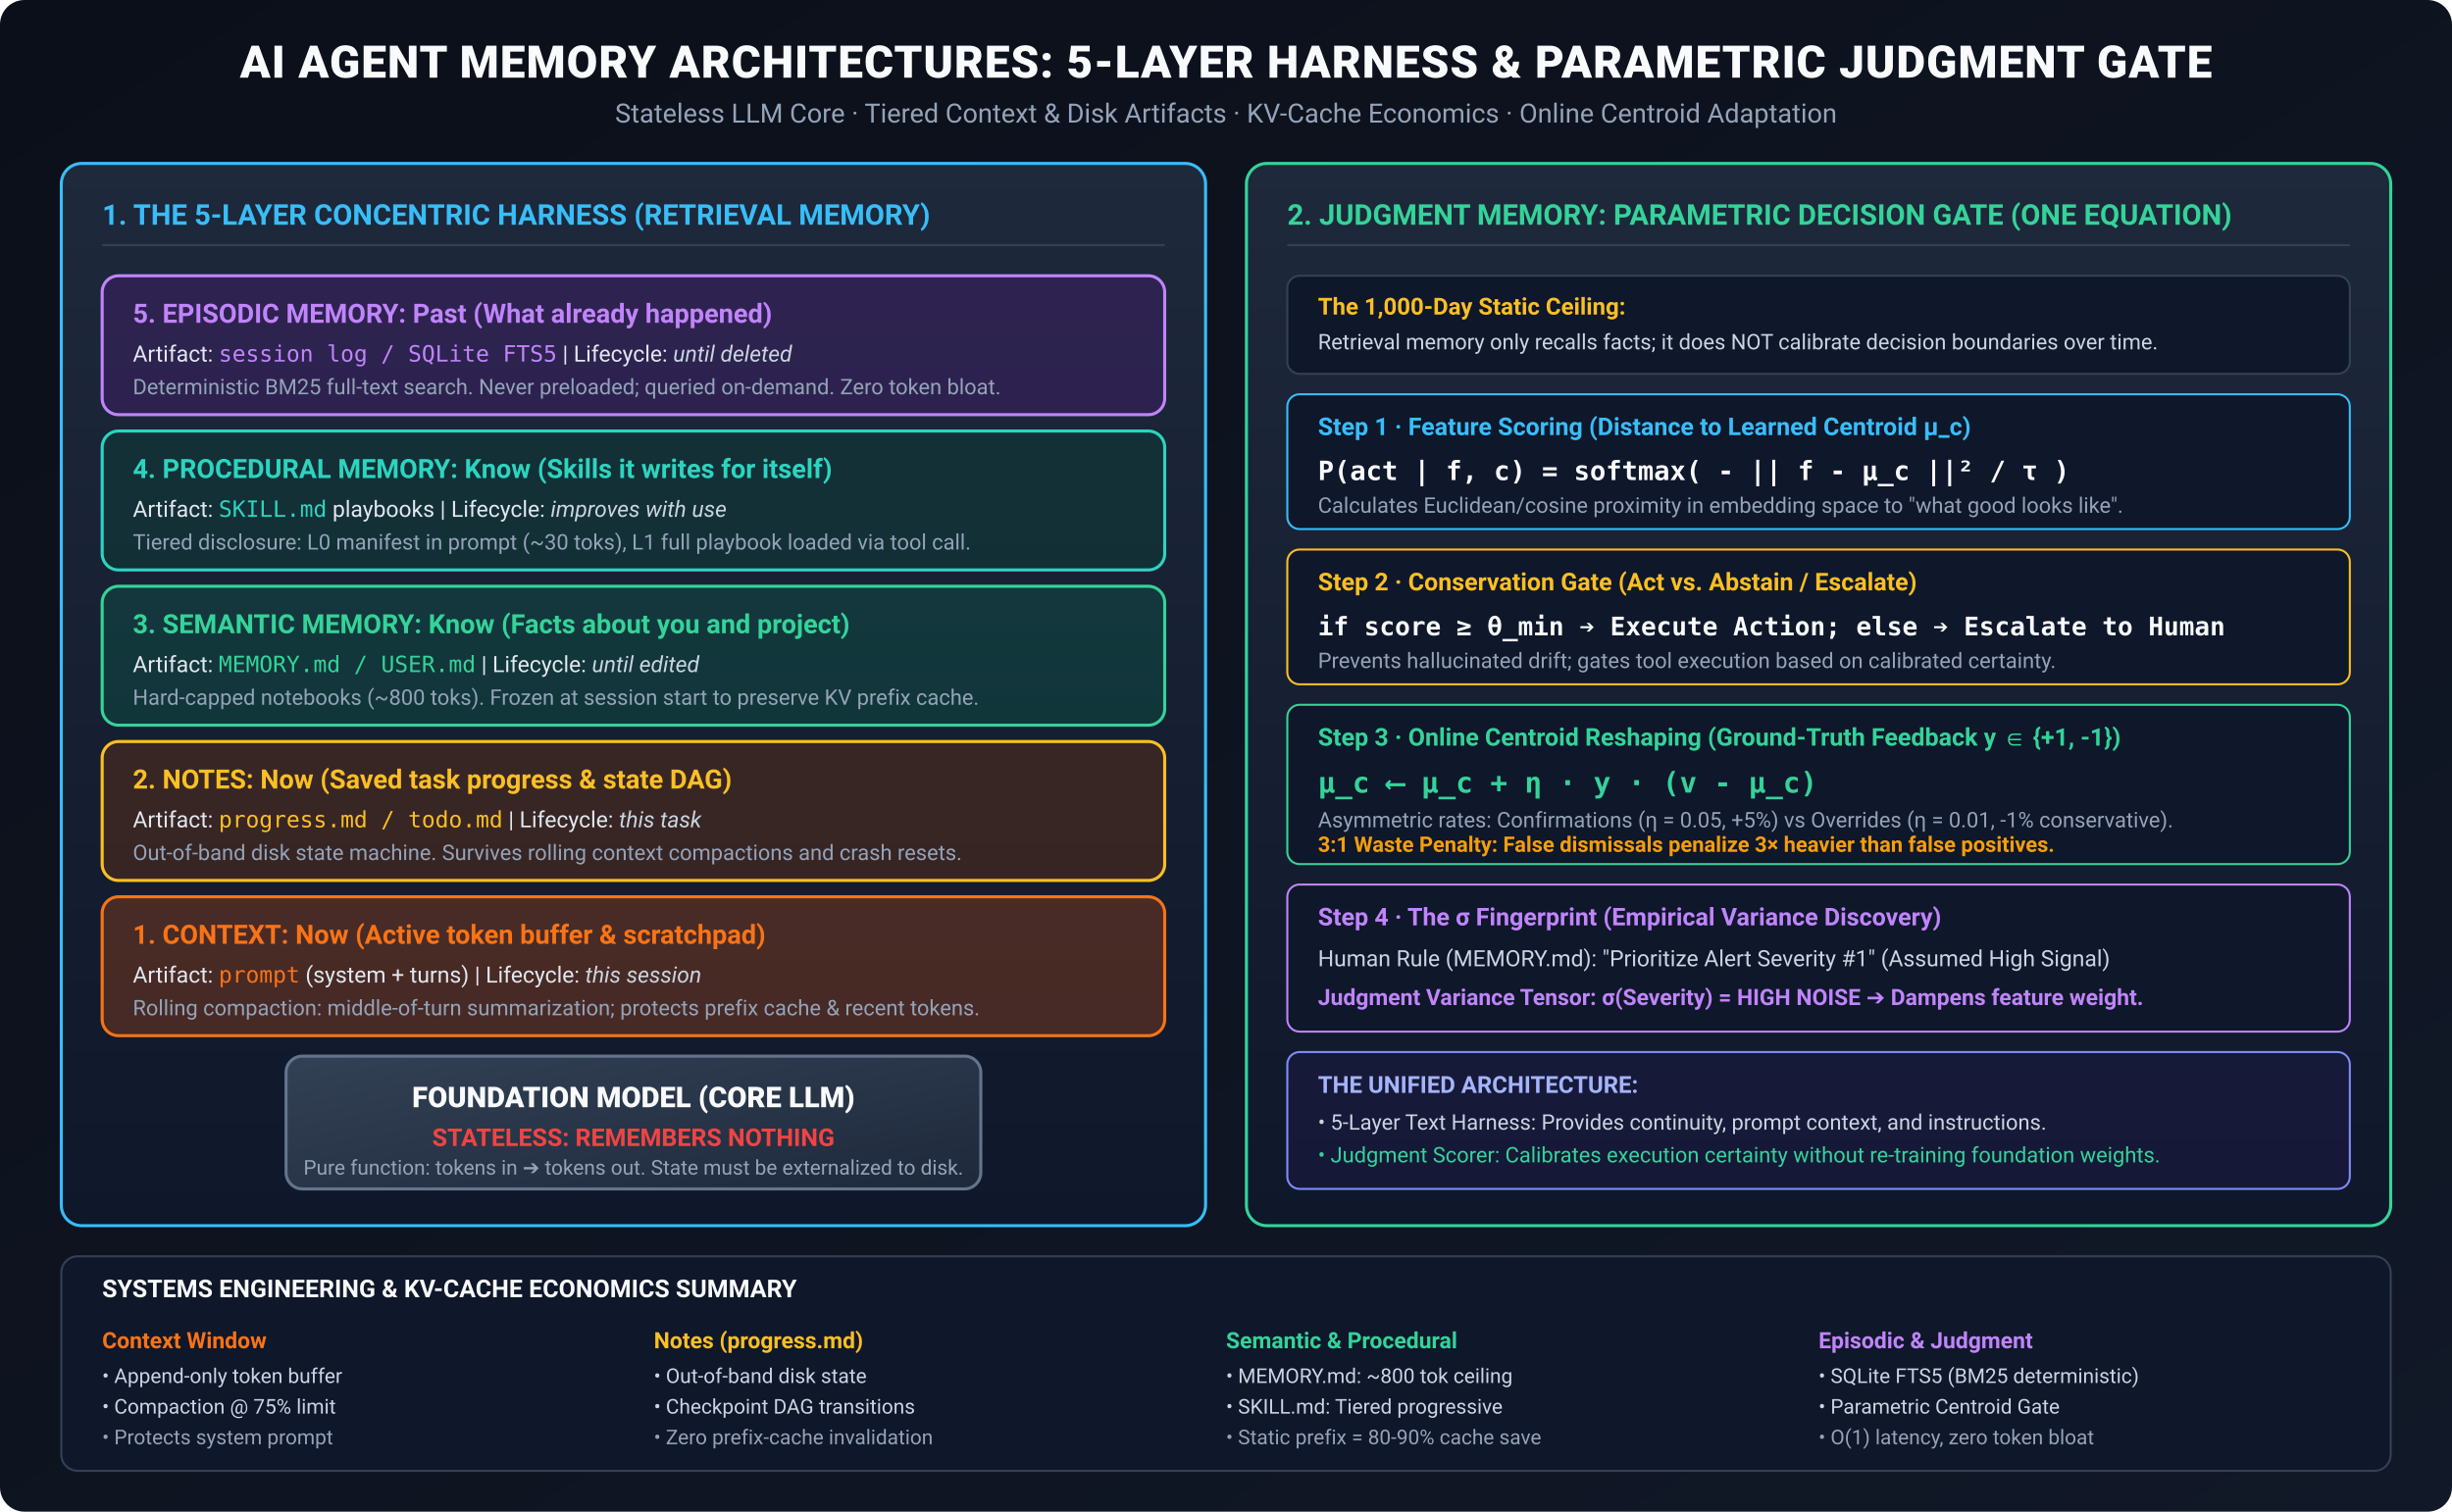
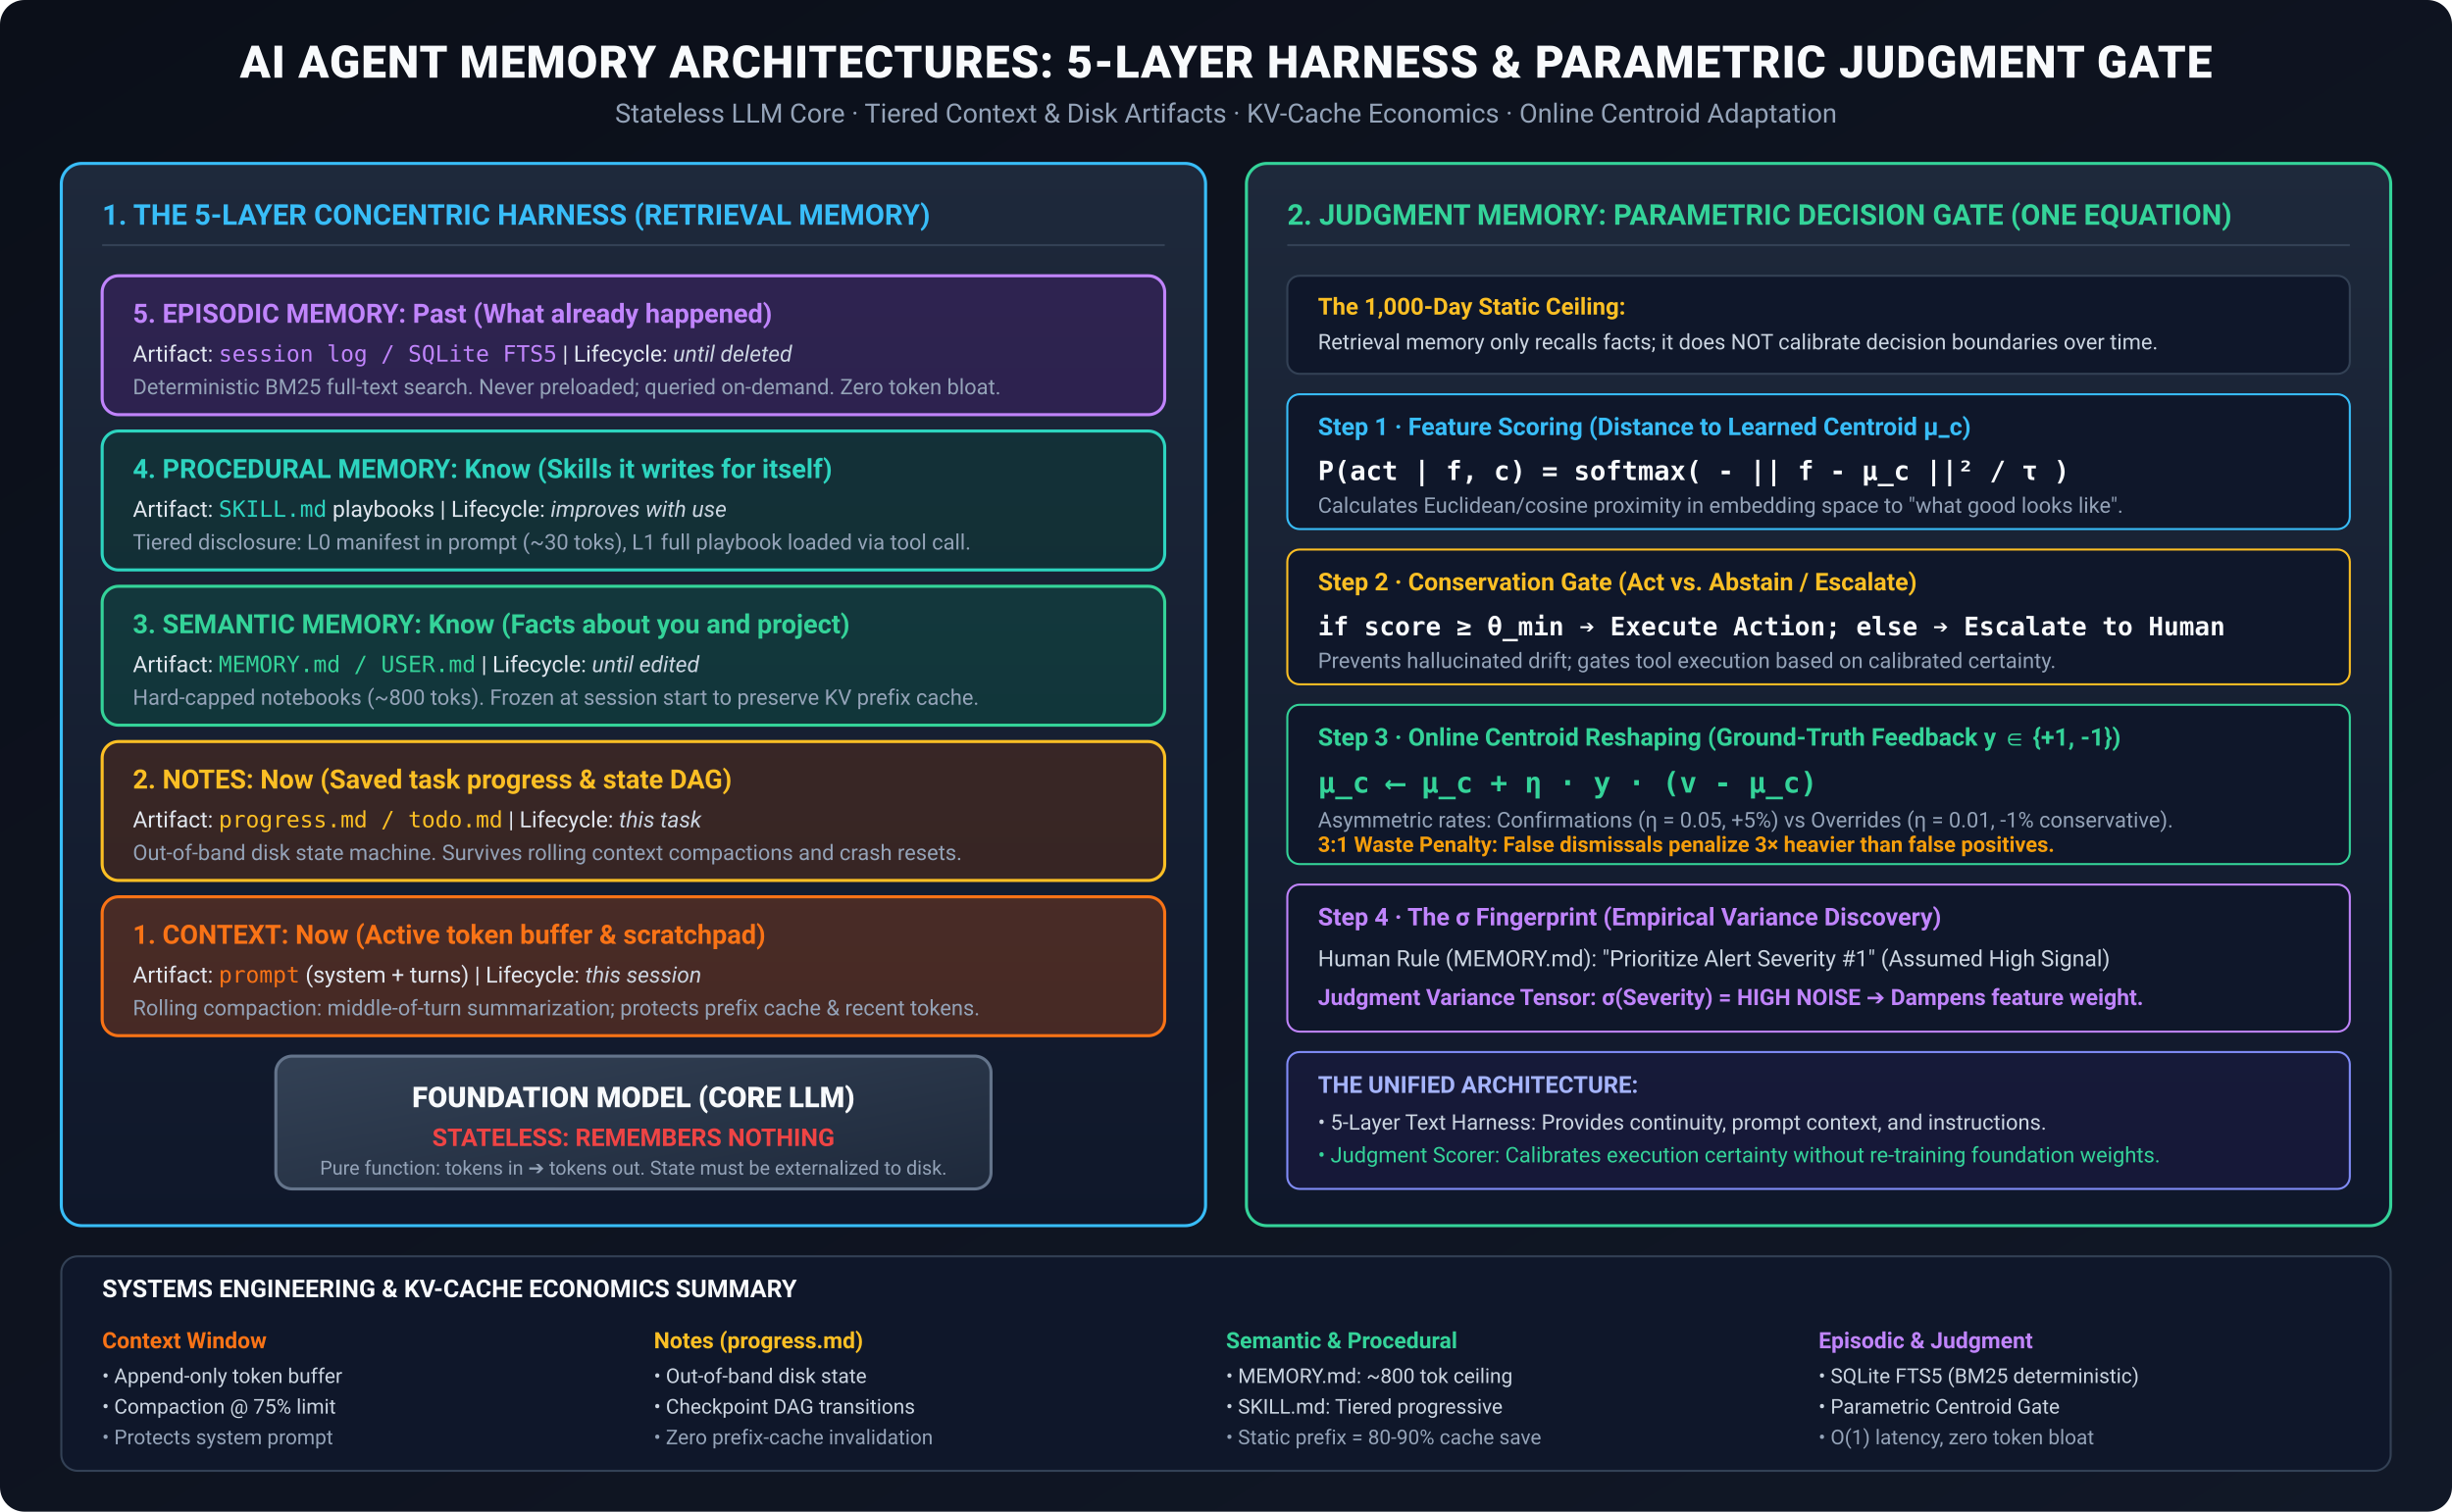
<svg xmlns="http://www.w3.org/2000/svg" viewBox="0 0 1200 740" width="100%" height="100%">
  <defs>
    <linearGradient id="bgGrad" x1="0%" y1="0%" x2="100%" y2="100%">
      <stop offset="0%" stop-color="#0b0f19" />
      <stop offset="100%" stop-color="#111827" />
    </linearGradient>
    <linearGradient id="cardGrad" x1="0%" y1="0%" x2="0%" y2="100%">
      <stop offset="0%" stop-color="#1e293b" />
      <stop offset="100%" stop-color="#0f172a" />
    </linearGradient>
    <linearGradient id="coreGrad" x1="0%" y1="0%" x2="100%" y2="100%">
      <stop offset="0%" stop-color="#334155" />
      <stop offset="100%" stop-color="#1e293b" />
    </linearGradient>
    <marker id="arrowCyan" viewBox="0 0 10 10" refX="8" refY="5" markerWidth="6" markerHeight="6" orient="auto-start-reverse">
      <path d="M 0 1 L 10 5 L 0 9 z" fill="#38bdf8" />
    </marker>
    <marker id="arrowEmerald" viewBox="0 0 10 10" refX="8" refY="5" markerWidth="6" markerHeight="6" orient="auto-start-reverse">
      <path d="M 0 1 L 10 5 L 0 9 z" fill="#34d399" />
    </marker>
    <marker id="arrowAmber" viewBox="0 0 10 10" refX="8" refY="5" markerWidth="6" markerHeight="6" orient="auto-start-reverse">
      <path d="M 0 1 L 10 5 L 0 9 z" fill="#fbbf24" />
    </marker>
    <marker id="arrowPurple" viewBox="0 0 10 10" refX="8" refY="5" markerWidth="6" markerHeight="6" orient="auto-start-reverse">
      <path d="M 0 1 L 10 5 L 0 9 z" fill="#c084fc" />
    </marker>
  </defs>
  <style>
    text { font-family: system-ui, -apple-system, 'Segoe UI', Roboto, Helvetica, Arial, sans-serif; }
    .mono { font-family: ui-monospace, SFMono-Regular, Menlo, Monaco, Consolas, monospace; }
  </style>
  <rect width="1200" height="740" fill="url(#bgGrad)" rx="12" />
  <text x="600" y="38" fill="#f8fafc" font-size="22" font-weight="800" text-anchor="middle" letter-spacing="0.5">
    AI AGENT MEMORY ARCHITECTURES: 5-LAYER HARNESS &amp; PARAMETRIC JUDGMENT GATE
  </text>
  <text x="600" y="60" fill="#94a3b8" font-size="13" text-anchor="middle">
    Stateless LLM Core · Tiered Context &amp; Disk Artifacts · KV-Cache Economics · Online Centroid Adaptation
  </text>
  <rect x="30" y="80" width="560" height="520" rx="10" fill="url(#cardGrad)" stroke="#38bdf8" stroke-width="1.5" />
  <text x="50" y="110" fill="#38bdf8" font-size="14" font-weight="700">1. THE 5-LAYER CONCENTRIC HARNESS (RETRIEVAL MEMORY)</text>
  <line x1="50" y1="120" x2="570" y2="120" stroke="#334155" stroke-width="1" />
  <rect x="50" y="135" width="520" height="68" rx="8" fill="#581c87" fill-opacity="0.3" stroke="#c084fc" stroke-width="1.5" />
  <text x="65" y="158" fill="#c084fc" font-size="13" font-weight="700">5. EPISODIC MEMORY: Past (What already happened)</text>
  <text x="65" y="177" fill="#e2e8f0" font-size="11">Artifact: <tspan fill="#c084fc" class="mono">session log / SQLite FTS5</tspan> | Lifecycle: <tspan fill="#cbd5e1" font-style="italic">until deleted</tspan>
  </text>
  <text x="65" y="193" fill="#94a3b8" font-size="10.5">Deterministic BM25 full-text search. Never preloaded; queried on-demand. Zero token bloat.</text>
  <rect x="50" y="211" width="520" height="68" rx="8" fill="#064e3b" fill-opacity="0.3" stroke="#2dd4bf" stroke-width="1.5" />
  <text x="65" y="234" fill="#2dd4bf" font-size="13" font-weight="700">4. PROCEDURAL MEMORY: Know (Skills it writes for itself)</text>
  <text x="65" y="253" fill="#e2e8f0" font-size="11">Artifact: <tspan fill="#2dd4bf" class="mono">SKILL.md</tspan> playbooks | Lifecycle: <tspan fill="#cbd5e1" font-style="italic">improves with use</tspan>
  </text>
  <text x="65" y="269" fill="#94a3b8" font-size="10.5">Tiered disclosure: L0 manifest in prompt (~30 toks), L1 full playbook loaded via tool call.</text>
  <rect x="50" y="287" width="520" height="68" rx="8" fill="#047857" fill-opacity="0.25" stroke="#34d399" stroke-width="1.5" />
  <text x="65" y="310" fill="#34d399" font-size="13" font-weight="700">3. SEMANTIC MEMORY: Know (Facts about you and project)</text>
  <text x="65" y="329" fill="#e2e8f0" font-size="11">Artifact: <tspan fill="#34d399" class="mono">MEMORY.md / USER.md</tspan> | Lifecycle: <tspan fill="#cbd5e1" font-style="italic">until edited</tspan>
  </text>
  <text x="65" y="345" fill="#94a3b8" font-size="10.5">Hard-capped notebooks (~800 toks). Frozen at session start to preserve KV prefix cache.</text>
  <rect x="50" y="363" width="520" height="68" rx="8" fill="#78350f" fill-opacity="0.35" stroke="#fbbf24" stroke-width="1.5" />
  <text x="65" y="386" fill="#fbbf24" font-size="13" font-weight="700">2. NOTES: Now (Saved task progress &amp; state DAG)</text>
  <text x="65" y="405" fill="#e2e8f0" font-size="11">Artifact: <tspan fill="#fbbf24" class="mono">progress.md / todo.md</tspan> | Lifecycle: <tspan fill="#cbd5e1" font-style="italic">this task</tspan>
  </text>
  <text x="65" y="421" fill="#94a3b8" font-size="10.5">Out-of-band disk state machine. Survives rolling context compactions and crash resets.</text>
  <rect x="50" y="439" width="520" height="68" rx="8" fill="#ea580c" fill-opacity="0.25" stroke="#f97316" stroke-width="1.5" />
  <text x="65" y="462" fill="#f97316" font-size="13" font-weight="700">1. CONTEXT: Now (Active token buffer &amp; scratchpad)</text>
  <text x="65" y="481" fill="#e2e8f0" font-size="11">Artifact: <tspan fill="#f97316" class="mono">prompt</tspan> (system + turns) | Lifecycle: <tspan fill="#cbd5e1" font-style="italic">this session</tspan>
  </text>
  <text x="65" y="497" fill="#94a3b8" font-size="10.5">Rolling compaction: middle-of-turn summarization; protects prefix cache &amp; recent tokens.</text>
-   <rect x="140" y="517" width="340" height="65" rx="8" fill="url(#coreGrad)" stroke="#64748b" stroke-width="1.5" />
+   <rect x="135" y="517" width="350" height="65" rx="8" fill="url(#coreGrad)" stroke="#64748b" stroke-width="1.5" />
  <text x="310" y="542" fill="#f8fafc" font-size="14" font-weight="800" text-anchor="middle">FOUNDATION MODEL (CORE LLM)</text>
  <text x="310" y="561" fill="#ef4444" font-size="12" font-weight="700" text-anchor="middle">STATELESS: REMEMBERS NOTHING</text>
-   <text x="310" y="575" fill="#94a3b8" font-size="10" text-anchor="middle">Pure function: tokens in ➔ tokens out. State must be externalized to disk.</text>
+   <text x="310" y="575" fill="#94a3b8" font-size="9.5" text-anchor="middle">Pure function: tokens in ➔ tokens out. State must be externalized to disk.</text>
  <rect x="610" y="80" width="560" height="520" rx="10" fill="url(#cardGrad)" stroke="#34d399" stroke-width="1.5" />
  <text x="630" y="110" fill="#34d399" font-size="14" font-weight="700">2. JUDGMENT MEMORY: PARAMETRIC DECISION GATE (ONE EQUATION)</text>
  <line x1="630" y1="120" x2="1150" y2="120" stroke="#334155" stroke-width="1" />
  <rect x="630" y="135" width="520" height="48" rx="6" fill="#0f172a" stroke="#334155" stroke-width="1" />
  <text x="645" y="154" fill="#fbbf24" font-size="11.5" font-weight="700">The 1,000-Day Static Ceiling:</text>
  <text x="645" y="171" fill="#cbd5e1" font-size="10.5">Retrieval memory only recalls facts; it does NOT calibrate decision boundaries over time.</text>
  <rect x="630" y="193" width="520" height="66" rx="6" fill="#0f172a" stroke="#38bdf8" stroke-width="1" />
  <text x="645" y="213" fill="#38bdf8" font-size="12" font-weight="700">Step 1 · Feature Scoring (Distance to Learned Centroid μ_c)</text>
  <text x="645" y="235" fill="#f8fafc" font-size="13" font-weight="600" class="mono">P(act | f, c) = softmax( - || f - μ_c ||² / τ )</text>
  <text x="645" y="251" fill="#94a3b8" font-size="10.5">Calculates Euclidean/cosine proximity in embedding space to "what good looks like".</text>
  <rect x="630" y="269" width="520" height="66" rx="6" fill="#0f172a" stroke="#fbbf24" stroke-width="1" />
  <text x="645" y="289" fill="#fbbf24" font-size="12" font-weight="700">Step 2 · Conservation Gate (Act vs. Abstain / Escalate)</text>
  <text x="645" y="311" fill="#f8fafc" font-size="12.5" font-weight="600" class="mono">if score ≥ θ_min ➔ Execute Action; else ➔ Escalate to Human</text>
  <text x="645" y="327" fill="#94a3b8" font-size="10.5">Prevents hallucinated drift; gates tool execution based on calibrated certainty.</text>
  <rect x="630" y="345" width="520" height="78" rx="6" fill="#0f172a" stroke="#34d399" stroke-width="1" />
  <text x="645" y="365" fill="#34d399" font-size="12" font-weight="700">Step 3 · Online Centroid Reshaping (Ground-Truth Feedback y ∈ {+1, -1})</text>
  <text x="645" y="388" fill="#34d399" font-size="14" font-weight="700" class="mono">μ_c ⟵ μ_c + η · y · (v - μ_c)</text>
  <text x="645" y="405" fill="#94a3b8" font-size="10.5">Asymmetric rates: Confirmations (η = 0.05, +5%) vs Overrides (η = 0.01, -1% conservative).</text>
  <text x="645" y="417" fill="#f59e0b" font-size="10.5" font-weight="600">3:1 Waste Penalty: False dismissals penalize 3× heavier than false positives.</text>
  <rect x="630" y="433" width="520" height="72" rx="6" fill="#0f172a" stroke="#c084fc" stroke-width="1" />
  <text x="645" y="453" fill="#c084fc" font-size="12" font-weight="700">Step 4 · The σ Fingerprint (Empirical Variance Discovery)</text>
  <text x="645" y="473" fill="#cbd5e1" font-size="11">Human Rule (MEMORY.md): "Prioritize Alert Severity #1" (Assumed High Signal)</text>
  <text x="645" y="492" fill="#c084fc" font-size="11" font-weight="600">Judgment Variance Tensor: σ(Severity) = HIGH NOISE ➔ Dampens feature weight.</text>
  <rect x="630" y="515" width="520" height="67" rx="6" fill="#1e1b4b" fill-opacity="0.4" stroke="#818cf8" stroke-width="1" />
  <text x="645" y="535" fill="#a5b4fc" font-size="11.5" font-weight="700">THE UNIFIED ARCHITECTURE:</text>
  <text x="645" y="553" fill="#cbd5e1" font-size="10.5">• 5-Layer Text Harness: Provides continuity, prompt context, and instructions.</text>
  <text x="645" y="569" fill="#34d399" font-size="10.5">• Judgment Scorer: Calibrates execution certainty without re-training foundation weights.</text>
  <rect x="30" y="615" width="1140" height="105" rx="8" fill="#0f172a" stroke="#334155" stroke-width="1" />
  <text x="50" y="635" fill="#f8fafc" font-size="12" font-weight="700">SYSTEMS ENGINEERING &amp; KV-CACHE ECONOMICS SUMMARY</text>
  <g transform="translate(50, 645)">
    <text x="0" y="15" fill="#f97316" font-size="11" font-weight="700">Context Window</text>
    <text x="0" y="32" fill="#cbd5e1" font-size="10">• Append-only token buffer</text>
    <text x="0" y="47" fill="#cbd5e1" font-size="10">• Compaction @ 75% limit</text>
    <text x="0" y="62" fill="#94a3b8" font-size="10">• Protects system prompt</text>
  </g>
  <g transform="translate(320, 645)">
    <text x="0" y="15" fill="#fbbf24" font-size="11" font-weight="700">Notes (progress.md)</text>
    <text x="0" y="32" fill="#cbd5e1" font-size="10">• Out-of-band disk state</text>
    <text x="0" y="47" fill="#cbd5e1" font-size="10">• Checkpoint DAG transitions</text>
    <text x="0" y="62" fill="#94a3b8" font-size="10">• Zero prefix-cache invalidation</text>
  </g>
  <g transform="translate(600, 645)">
    <text x="0" y="15" fill="#34d399" font-size="11" font-weight="700">Semantic &amp; Procedural</text>
    <text x="0" y="32" fill="#cbd5e1" font-size="10">• MEMORY.md: ~800 tok ceiling</text>
    <text x="0" y="47" fill="#cbd5e1" font-size="10">• SKILL.md: Tiered progressive</text>
    <text x="0" y="62" fill="#94a3b8" font-size="10">• Static prefix = 80-90% cache save</text>
  </g>
  <g transform="translate(890, 645)">
    <text x="0" y="15" fill="#c084fc" font-size="11" font-weight="700">Episodic &amp; Judgment</text>
    <text x="0" y="32" fill="#cbd5e1" font-size="10">• SQLite FTS5 (BM25 deterministic)</text>
    <text x="0" y="47" fill="#cbd5e1" font-size="10">• Parametric Centroid Gate</text>
    <text x="0" y="62" fill="#94a3b8" font-size="10">• O(1) latency, zero token bloat</text>
  </g>
</svg>
